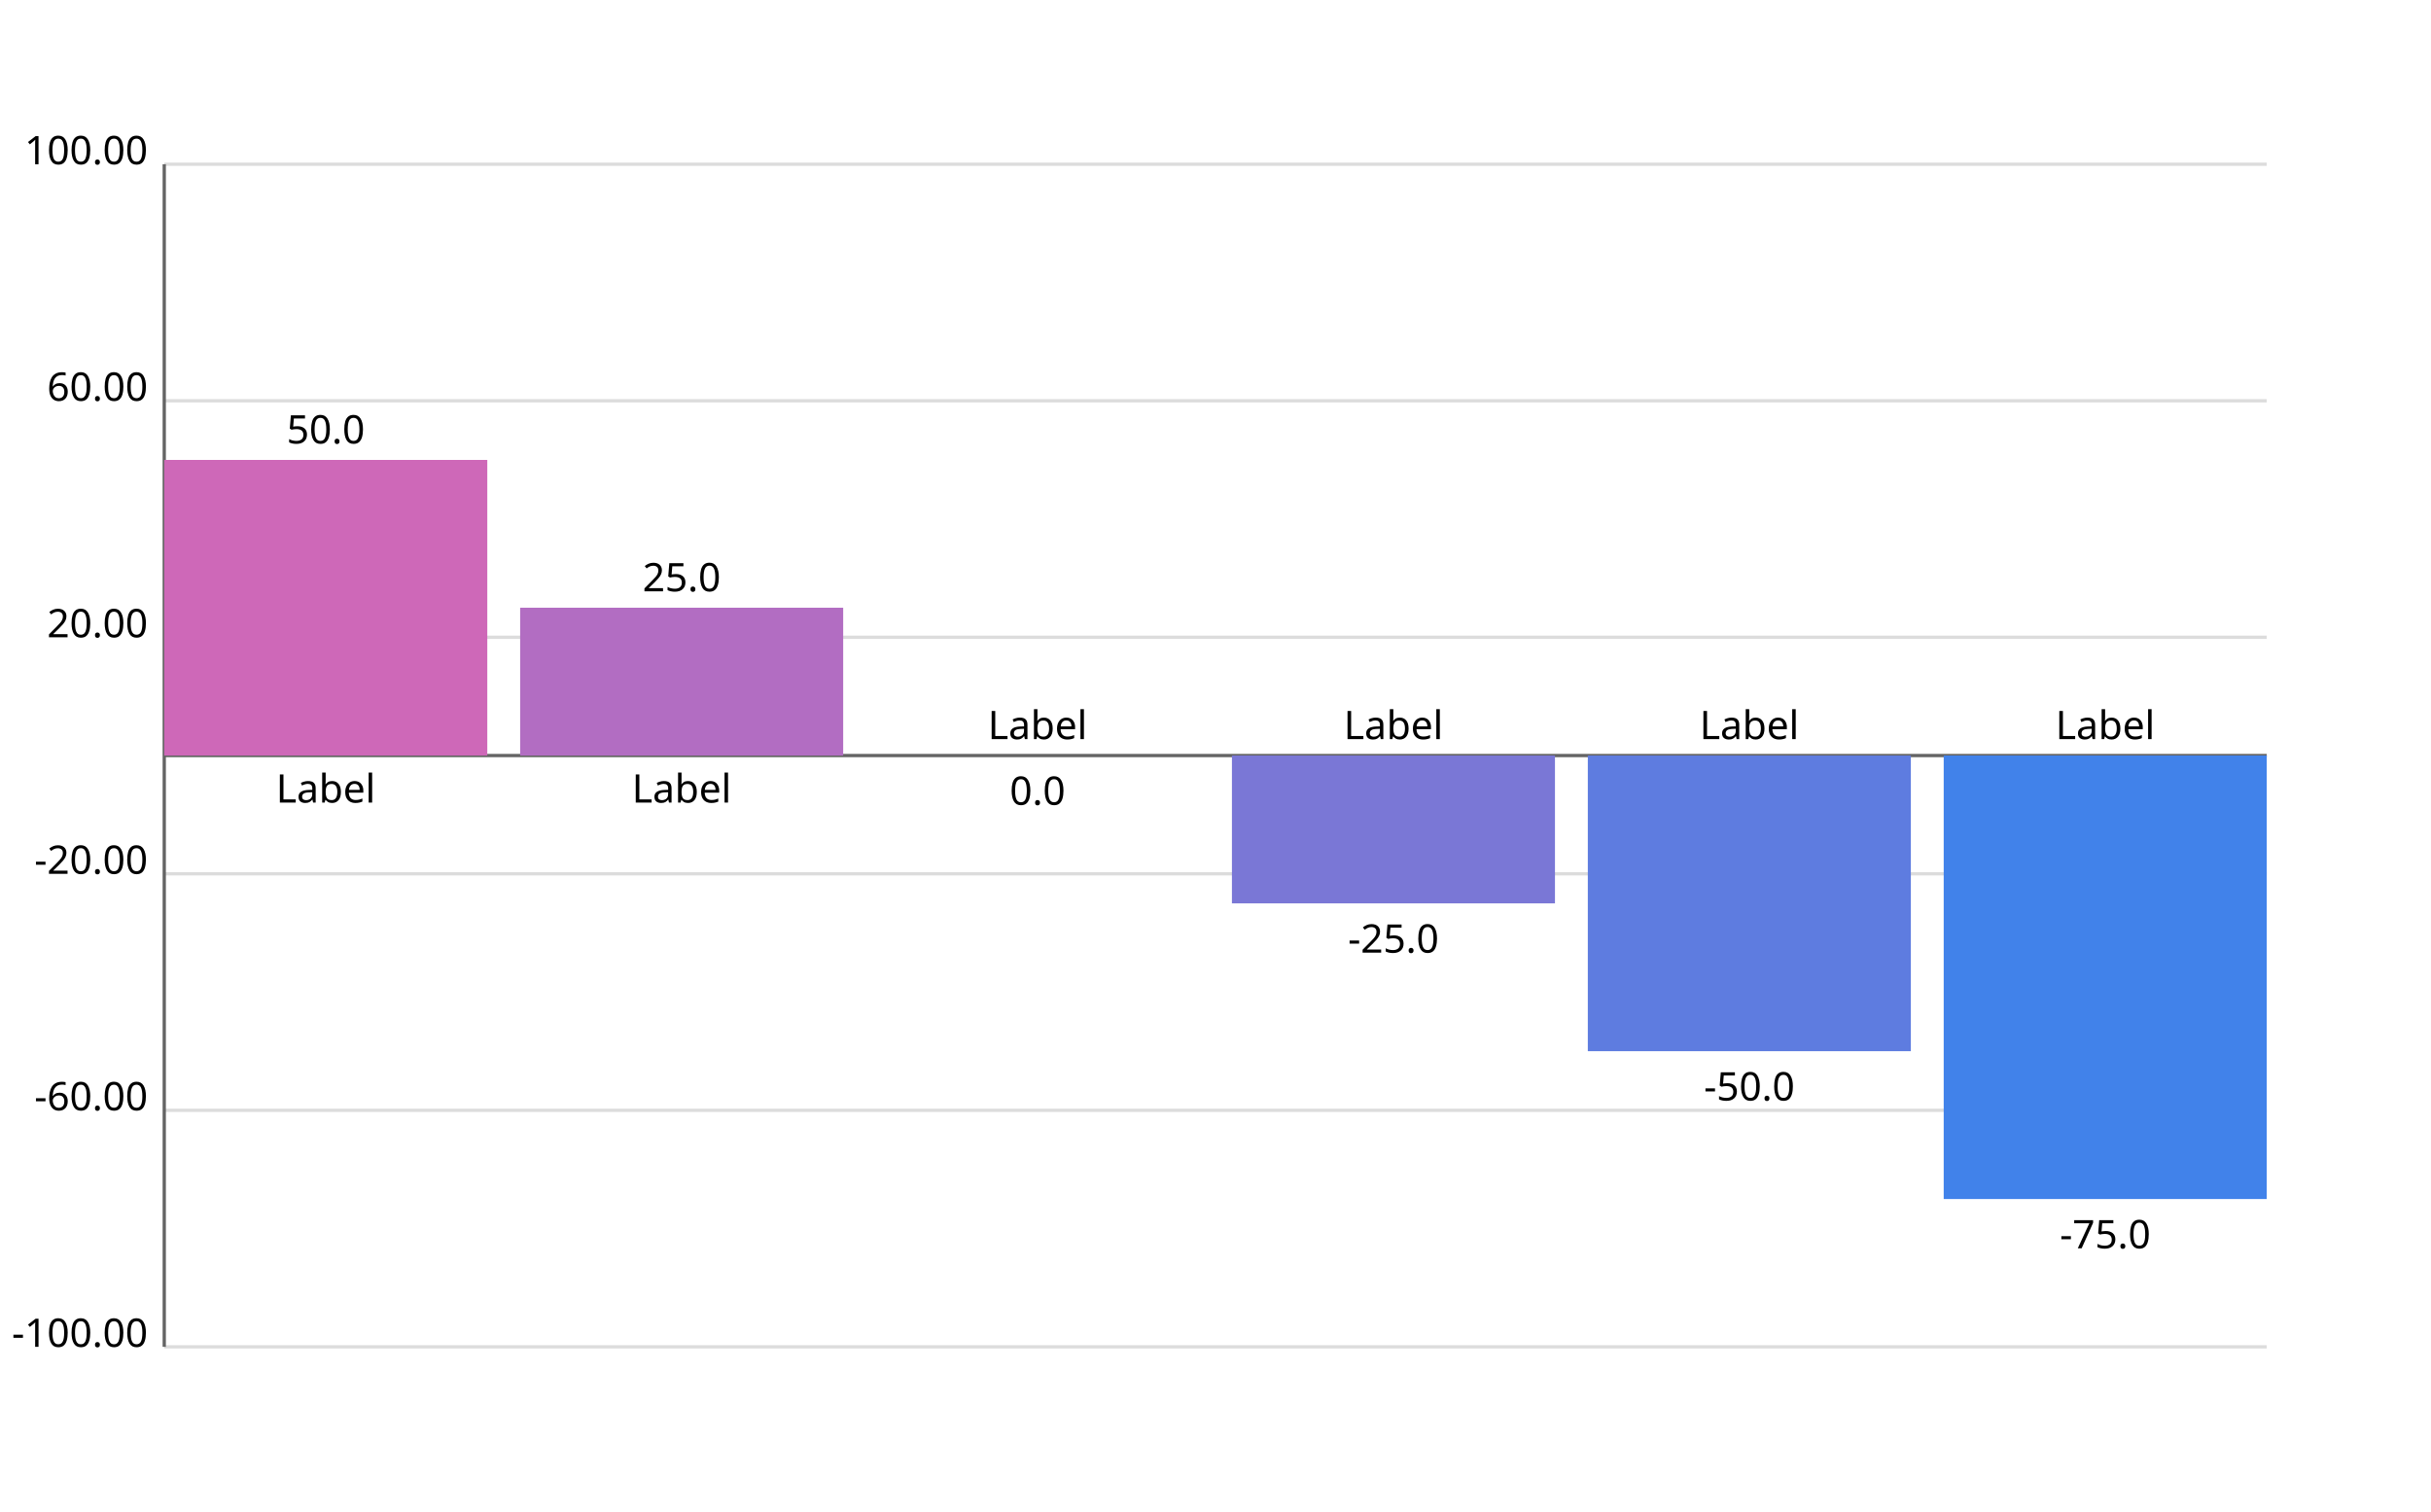
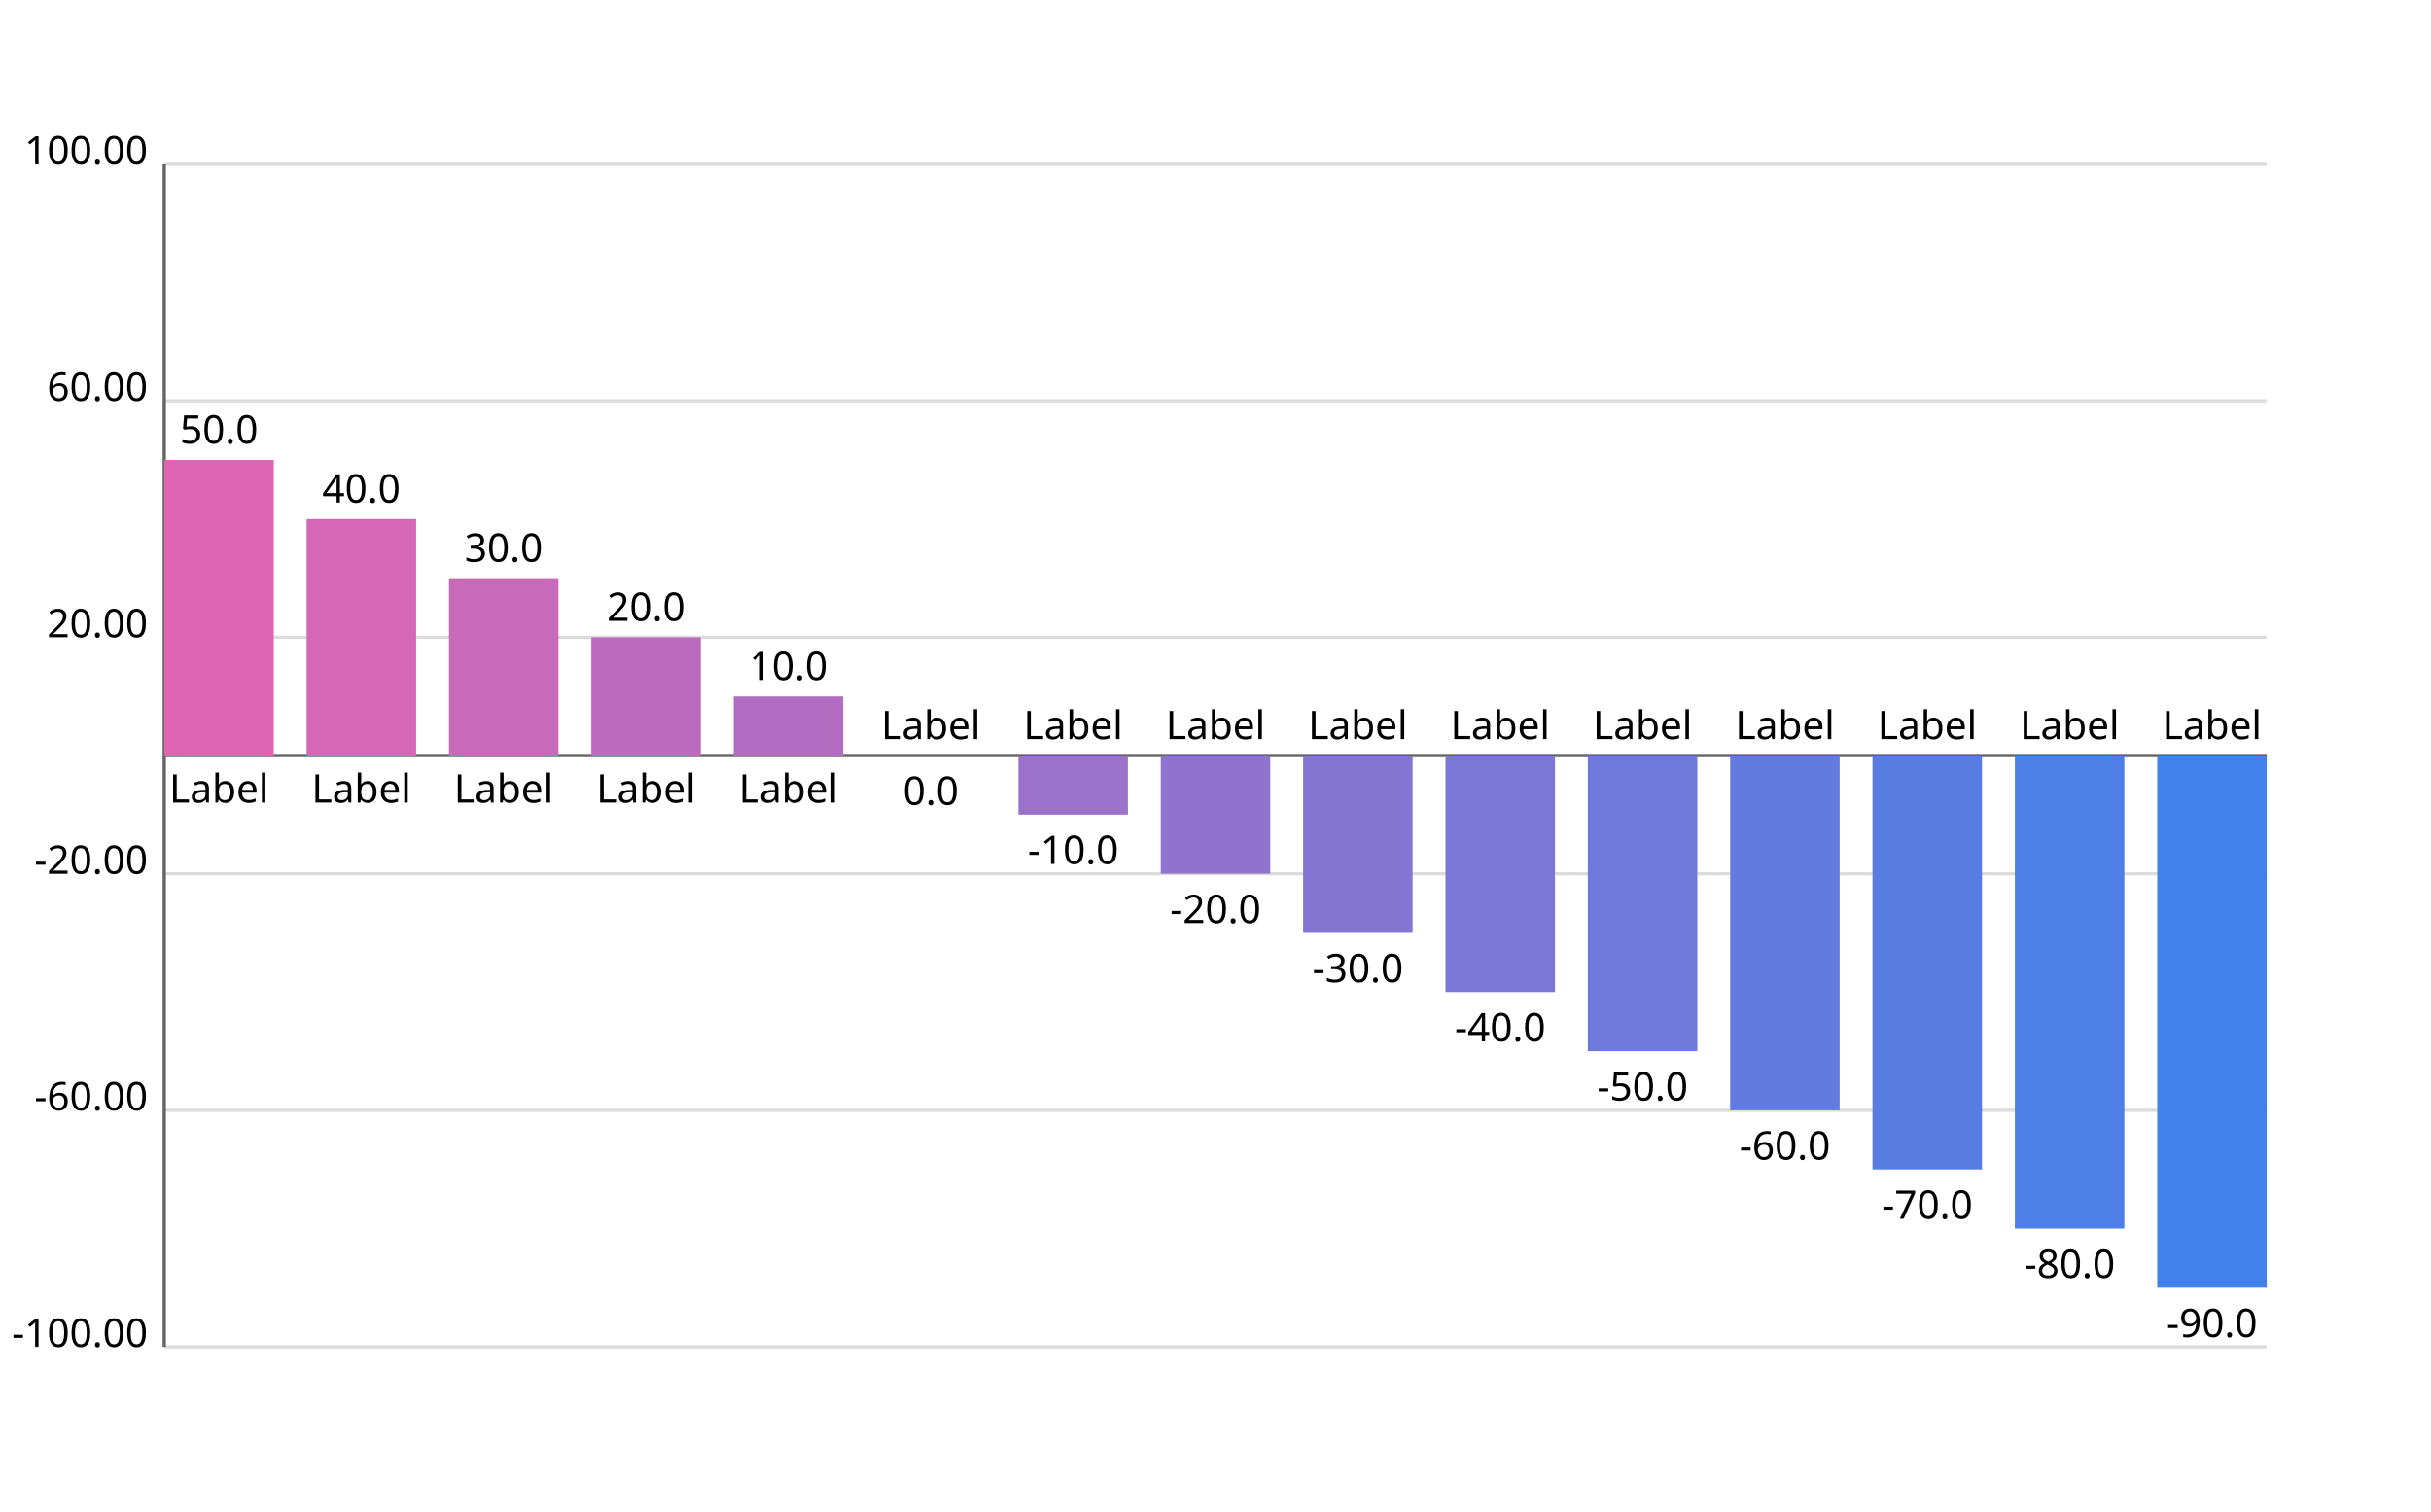
<svg xmlns="http://www.w3.org/2000/svg" style="font-family: sans-serif;" version="1.1" viewBox="0 0 740 460" stroke-width="1">
  <defs>
    <clipPath id="fuckyou">
      <rect x="50" y="50" width="640" height="360" />
    </clipPath>
  </defs>
  <g stroke="#dcdcdc">
    <line x1="50" y1="410" x2="690" y2="410" />
    <line x1="50" y1="338" x2="690" y2="338" />
    <line x1="50" y1="266" x2="690" y2="266" />
    <line x1="50" y1="194" x2="690" y2="194" />
    <line x1="50" y1="122" x2="690" y2="122" />
    <line x1="50" y1="50" x2="690" y2="50" />
  </g>
  <g text-anchor="end" font-size="12">
    <text x="45" y="410">  -100.00</text>
    <text x="45" y="338">   -60.00</text>
    <text x="45" y="266">   -20.00</text>
    <text x="45" y="194">    20.00</text>
    <text x="45" y="122">    60.00</text>
    <text x="45" y="50">   100.00</text>
  </g>
  <g stroke="#646464">
    <line x1="50" y1="50" x2="50" y2="410" />
    <line x1="50" y1="230" x2="690" y2="230" />
  </g>
  <g text-anchor="middle" font-size="12">
    <g clip-path="url(#fuckyou)">
-       <rect fill="#ce68b8" x="50" y="140" width="98.333" height="90" />
-       <text x="99.167" y="135">     50.0</text>
-       <rect fill="#b26dc2" x="158.333" y="185" width="98.333" height="45" />
-       <text x="207.5" y="180">     25.0</text>
-       <rect fill="#9672cc" x="266.667" y="230" width="98.333" height="-0" />
-       <text x="315.833" y="245">      0.0</text>
-       <rect fill="#7a77d6" x="375" y="230" width="98.333" height="45" />
-       <text x="424.167" y="290">    -25.0</text>
-       <rect fill="#5e7ce0" x="483.333" y="230" width="98.333" height="90" />
-       <text x="532.5" y="335">    -50.0</text>
-       <rect fill="#4182ea" x="591.667" y="230" width="98.333" height="135" />
-       <text x="640.833" y="380">    -75.0</text>
+       <rect fill="#df65b2" x="50" y="140" width="33.333" height="90" />
+       <text x="66.667" y="135">     50.0</text>
+       <rect fill="#d467b6" x="93.333" y="158" width="33.333" height="72" />
+       <text x="110" y="153">     40.0</text>
+       <rect fill="#c969ba" x="136.667" y="176" width="33.333" height="54" />
+       <text x="153.333" y="171">     30.0</text>
+       <rect fill="#bd6bbe" x="180" y="194" width="33.333" height="36" />
+       <text x="196.667" y="189">     20.0</text>
+       <rect fill="#b26dc2" x="223.333" y="212" width="33.333" height="18" />
+       <text x="240" y="207">     10.0</text>
+       <rect fill="#a76fc6" x="266.667" y="230" width="33.333" height="-0" />
+       <text x="283.333" y="245">      0.0</text>
+       <rect fill="#9c71ca" x="310" y="230" width="33.333" height="18" />
+       <text x="326.667" y="263">    -10.0</text>
+       <rect fill="#9073ce" x="353.333" y="230" width="33.333" height="36" />
+       <text x="370" y="281">    -20.0</text>
+       <rect fill="#8575d2" x="396.667" y="230" width="33.333" height="54" />
+       <text x="413.333" y="299">    -30.0</text>
+       <rect fill="#7a77d6" x="440" y="230" width="33.333" height="72" />
+       <text x="456.667" y="317">    -40.0</text>
+       <rect fill="#6f79da" x="483.333" y="230" width="33.333" height="90" />
+       <text x="500" y="335">    -50.0</text>
+       <rect fill="#637bde" x="526.667" y="230" width="33.333" height="108" />
+       <text x="543.333" y="353">    -60.0</text>
+       <rect fill="#587de2" x="570" y="230" width="33.333" height="126" />
+       <text x="586.667" y="371">    -70.0</text>
+       <rect fill="#4d7fe6" x="613.333" y="230" width="33.333" height="144" />
+       <text x="630" y="389">    -80.0</text>
+       <rect fill="#4182ea" x="656.667" y="230" width="33.333" height="162" />
+       <text x="673.333" y="407">    -90.0</text>
    </g>
    <g dominant-baseline="hanging">
-       <text x="99.167" y="235">Label</text>
-       <text x="207.5" y="235">Label</text>
+       <text x="66.667" y="235">Label</text>
+       <text x="110" y="235">Label</text>
+       <text x="153.333" y="235">Label</text>
+       <text x="196.667" y="235">Label</text>
+       <text x="240" y="235">Label</text>
    </g>
-     <text x="315.833" y="225">Label</text>
-     <text x="424.167" y="225">Label</text>
-     <text x="532.5" y="225">Label</text>
-     <text x="640.833" y="225">Label</text>
+     <text x="283.333" y="225">Label</text>
+     <text x="326.667" y="225">Label</text>
+     <text x="370" y="225">Label</text>
+     <text x="413.333" y="225">Label</text>
+     <text x="456.667" y="225">Label</text>
+     <text x="500" y="225">Label</text>
+     <text x="543.333" y="225">Label</text>
+     <text x="586.667" y="225">Label</text>
+     <text x="630" y="225">Label</text>
+     <text x="673.333" y="225">Label</text>
  </g>
</svg>
